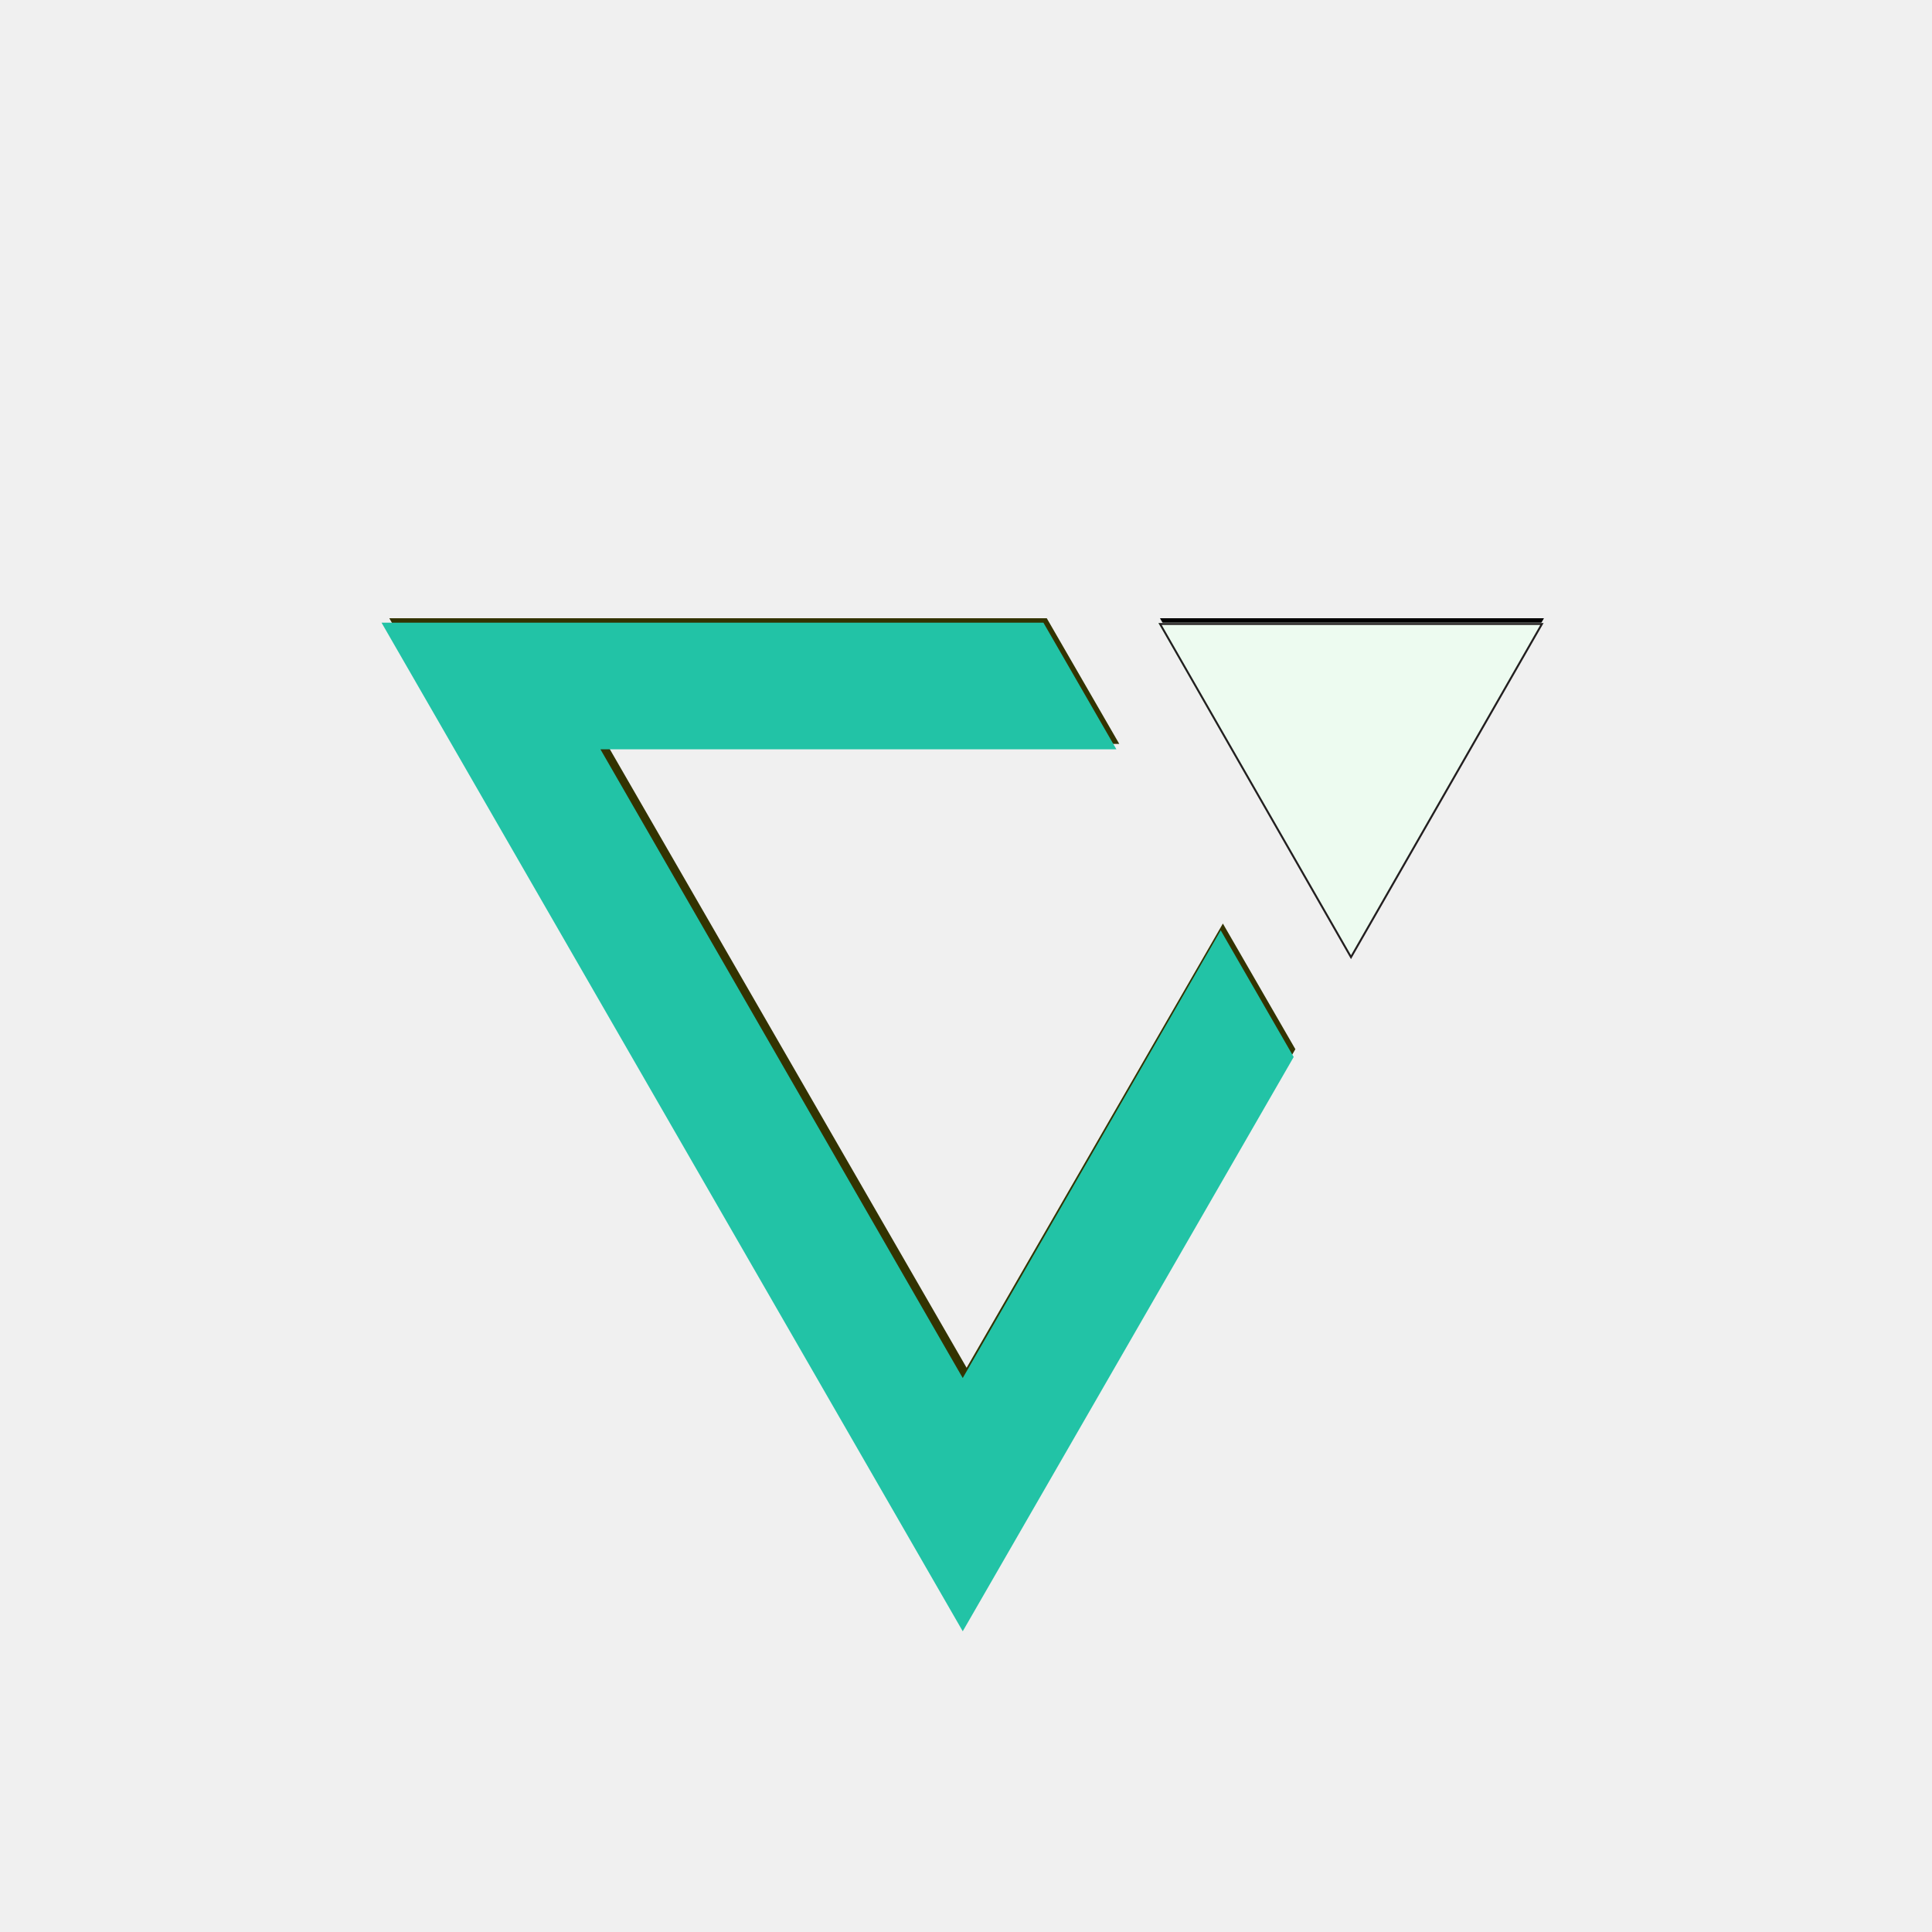
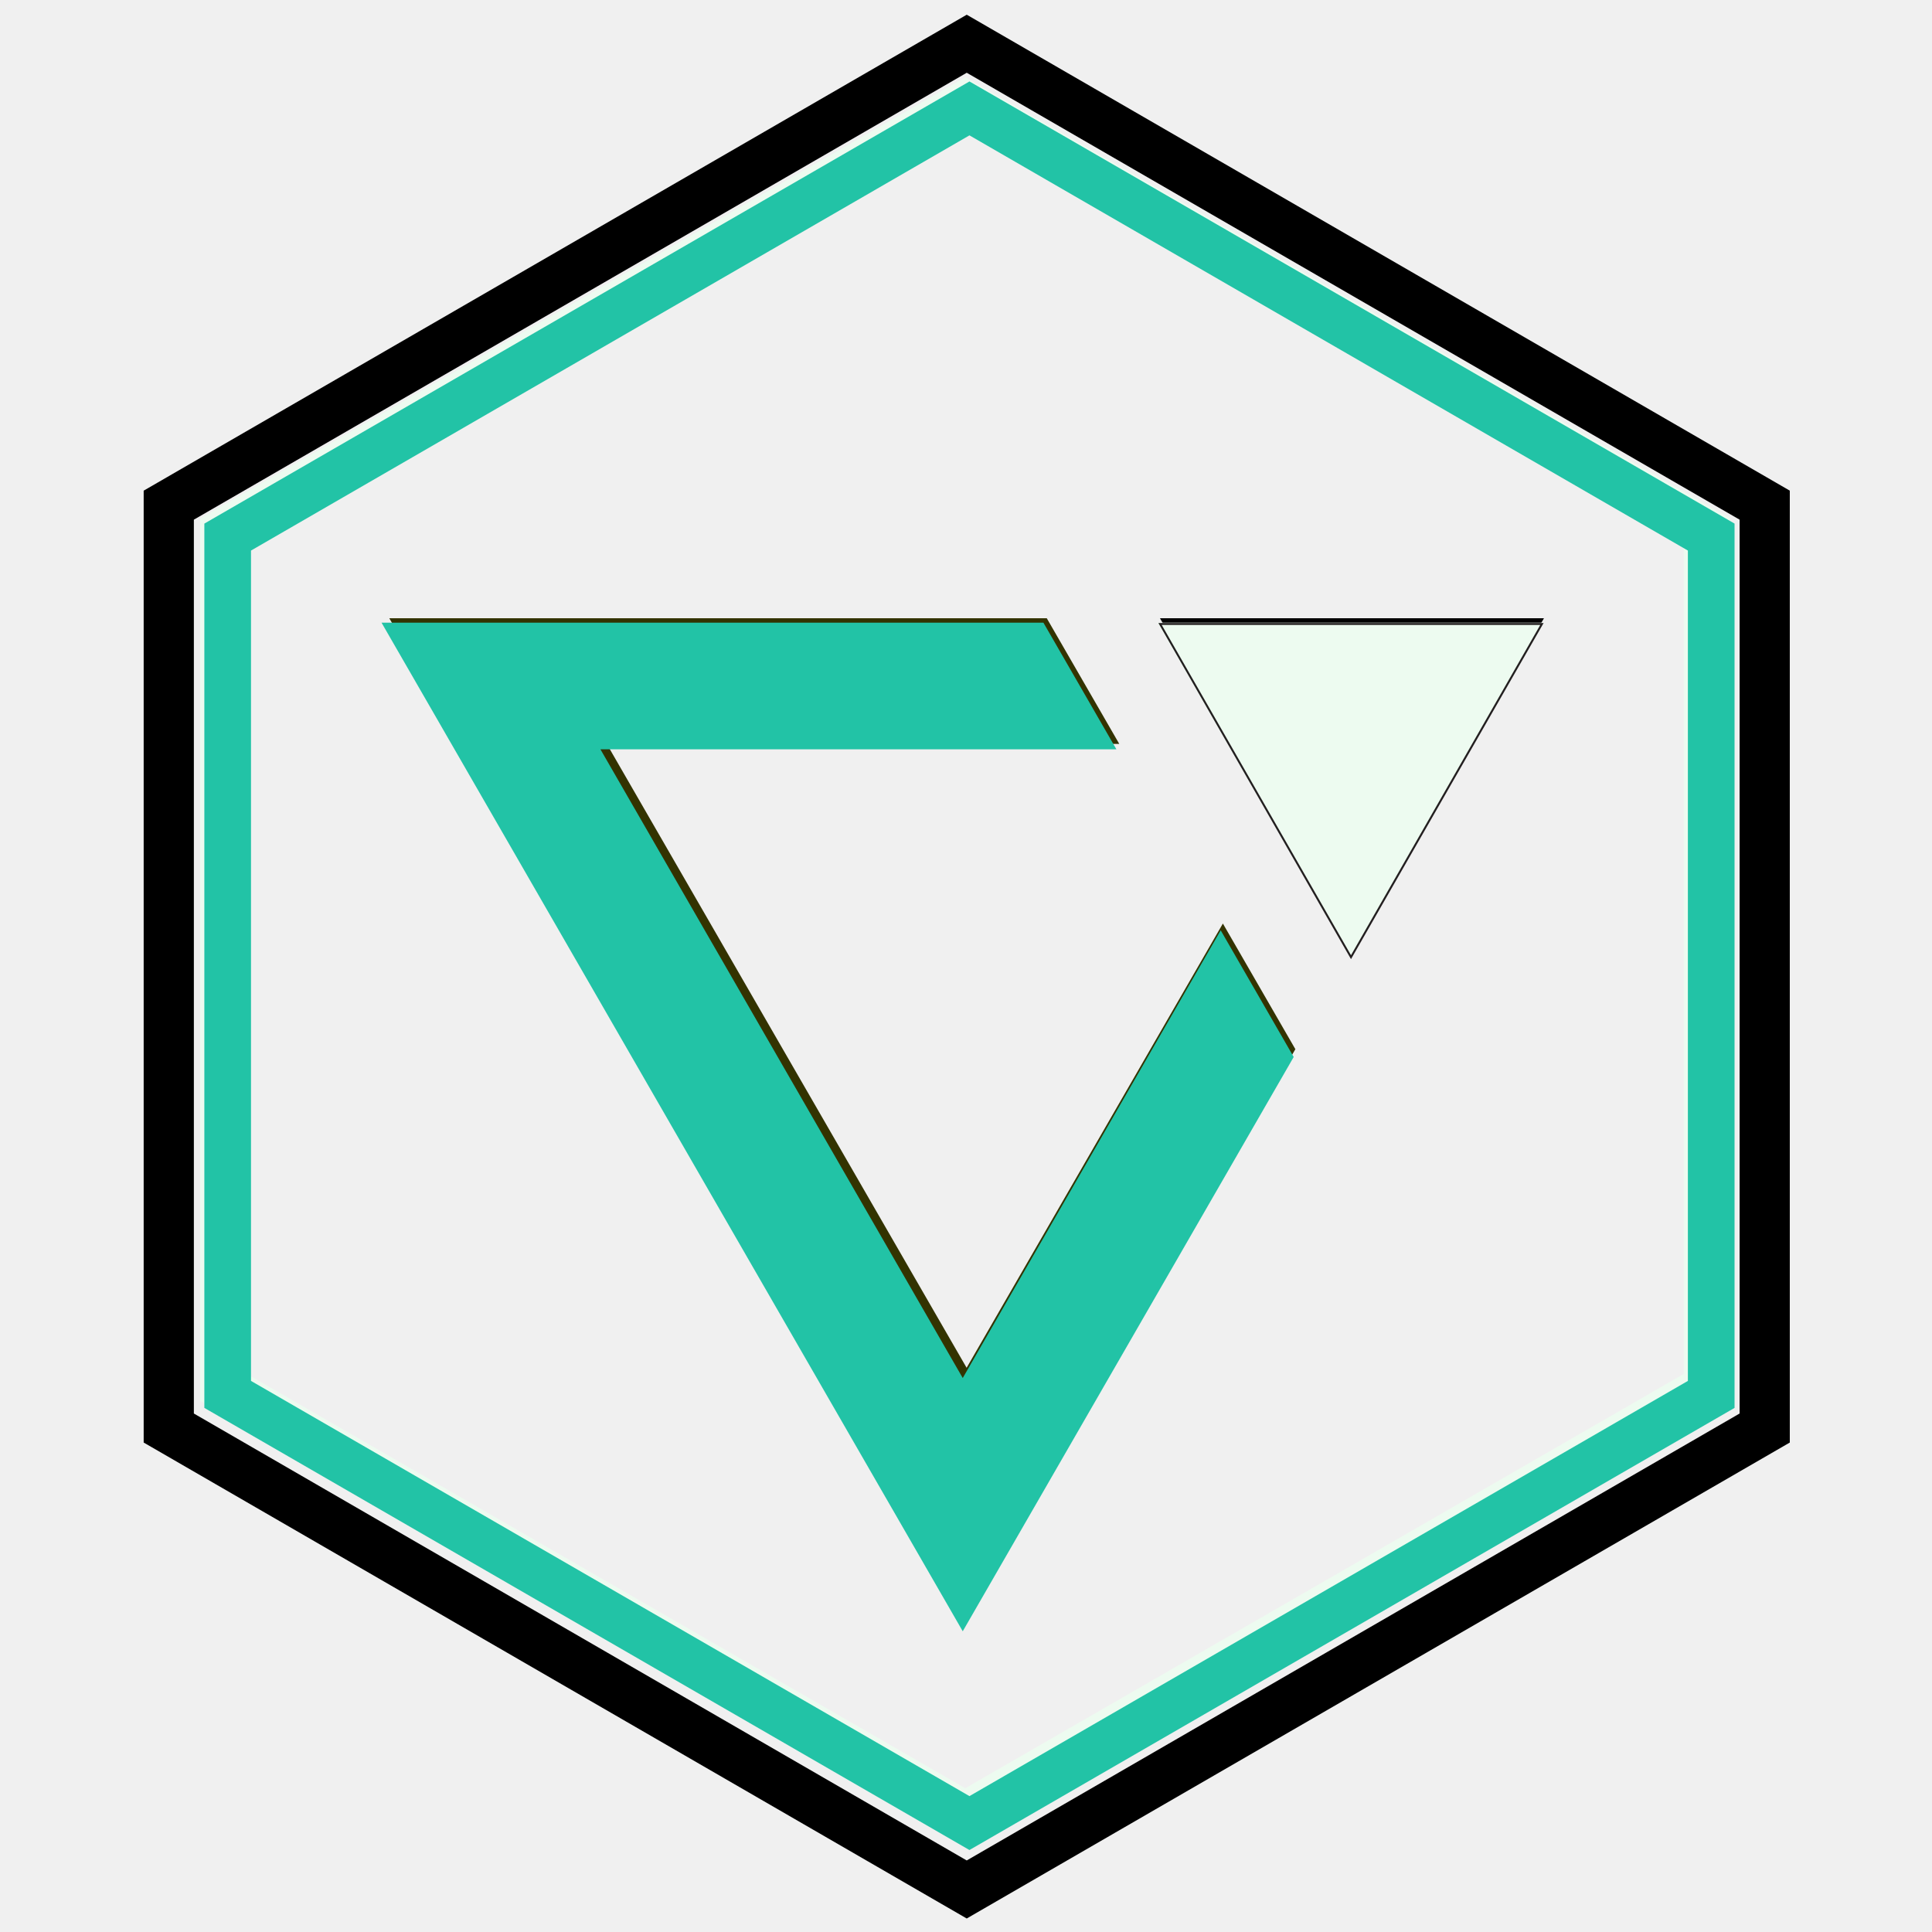
<svg xmlns="http://www.w3.org/2000/svg" width="500" zoomAndPan="magnify" viewBox="0 0 375 375" height="500" preserveAspectRatio="xMidYMid meet" version="1.0">
  <defs>
    <clipPath id="2dafdfa555">
      <path d="M 28.324 6 L 346.324 6 L 346.324 369 L 28.324 369 Z M 28.324 6 " clip-rule="nonzero" />
    </clipPath>
    <clipPath id="cdd3a78dc5">
      <path d="M 39.312 16.633 L 335.562 16.633 L 335.562 358.633 L 39.312 358.633 Z M 39.312 16.633 " clip-rule="nonzero" />
    </clipPath>
    <clipPath id="0241a5c22a">
      <path d="M 38.863 15 L 335.863 15 L 335.863 357.652 L 38.863 357.652 Z M 38.863 15 " clip-rule="nonzero" />
    </clipPath>
    <clipPath id="8e1ec0f7a8">
      <path d="M 39.676 15.699 L 336.676 15.699 L 336.676 359.199 L 39.676 359.199 Z M 39.676 15.699 " clip-rule="nonzero" />
    </clipPath>
    <clipPath id="344f3e47fe">
      <path d="M 27.898 2.742 L 347.398 2.742 L 347.398 372.492 L 27.898 372.492 Z M 27.898 2.742 " clip-rule="nonzero" />
    </clipPath>
    <clipPath id="a852b89b09">
      <path d="M 225 120.004 L 299.723 120.004 L 299.723 185 L 225 185 Z M 225 120.004 " clip-rule="nonzero" />
    </clipPath>
    <clipPath id="8cf9611fb5">
      <path d="M 75.473 120.004 L 252 120.004 L 252 314.254 L 75.473 314.254 Z M 75.473 120.004 " clip-rule="nonzero" />
    </clipPath>
    <clipPath id="426d159870">
      <path d="M 224 120.871 L 299.715 120.871 L 299.715 186 L 224 186 Z M 224 120.871 " clip-rule="nonzero" />
    </clipPath>
    <clipPath id="6092866f52">
      <path d="M 74 120.871 L 252 120.871 L 252 316.621 L 74 316.621 Z M 74 120.871 " clip-rule="nonzero" />
    </clipPath>
    <clipPath id="ca8f7e9d2d">
      <path d="M 224.723 120.918 L 299.723 120.918 L 299.723 186.168 L 224.723 186.168 Z M 224.723 120.918 " clip-rule="nonzero" />
    </clipPath>
    <clipPath id="ebd867a3d8">
      <path d="M 131.895 153.902 L 244.395 153.902 L 244.395 251.402 L 131.895 251.402 Z M 131.895 153.902 " clip-rule="nonzero" />
    </clipPath>
  </defs>
  <rect x="-37.5" width="450" fill="#ffffff" y="-37.5" height="450" fill-opacity="0" />
  <rect x="-37.5" width="450" fill="#ffffff" y="-37.5" height="450" fill-opacity="0" />
  <rect x="-37.5" width="450" fill="#ffffff" y="-37.5" height="450" fill-opacity="0" />
  <path fill="#ffffff" d="M 37.41 100.449 L 37.41 273.141 L 187.324 360.625 L 338.375 273.141 L 338.375 100.449 L 187.324 14.105 Z M 37.41 100.449 " fill-opacity="0" fill-rule="nonzero" />
  <g clip-path="url(#2dafdfa555)">
    <path fill="#ffffff" d="M 187.324 368.578 C 186.188 368.578 183.918 368.578 182.781 367.441 L 32.867 281.094 C 29.461 278.824 28.324 276.551 28.324 273.141 L 28.324 100.449 C 28.324 97.043 29.461 94.77 32.867 93.633 L 183.918 7.289 C 186.188 6.152 189.594 6.152 191.867 7.289 L 342.918 93.633 C 345.188 94.77 346.324 97.043 346.324 100.449 L 346.324 274.277 C 346.324 277.688 345.188 279.957 341.781 281.094 L 190.73 367.441 C 190.73 368.578 188.461 368.578 187.324 368.578 Z M 45.359 268.598 L 187.324 350.398 L 329.289 268.598 L 329.289 104.996 L 187.324 23.195 L 45.359 104.996 Z M 45.359 268.598 " fill-opacity="0" fill-rule="nonzero" />
  </g>
  <g clip-path="url(#cdd3a78dc5)">
    <path fill="#000000" d="M 187.449 28.922 L 324.719 108.266 L 324.719 266.965 L 187.449 346.316 L 50.18 266.965 L 50.18 108.273 L 187.449 28.922 M 187.449 16.609 L 39.531 102.117 L 39.531 273.125 L 187.449 358.625 L 335.367 273.125 L 335.367 102.117 Z M 187.449 16.609 " fill-opacity="0" fill-rule="nonzero" />
  </g>
  <g clip-path="url(#0241a5c22a)">
-     <path fill="#edfbf0" d="M 38.855 100.645 L 38.855 271.906 L 187.359 357.539 L 335.863 271.91 L 335.863 100.645 L 187.359 15.012 Z M 326.809 266.688 L 187.359 347.098 L 47.91 266.688 L 47.91 105.867 L 187.359 25.457 L 326.809 105.867 Z M 326.809 266.688 " fill-opacity="0" fill-rule="nonzero" />
+     <path fill="#edfbf0" d="M 38.855 100.645 L 38.855 271.906 L 187.359 357.539 L 335.863 271.91 L 335.863 100.645 L 187.359 15.012 Z M 326.809 266.688 L 187.359 347.098 L 47.91 266.688 L 47.91 105.867 L 187.359 25.457 L 326.809 105.867 Z M 326.809 266.688 " fill-opacity="1" fill-rule="nonzero" />
  </g>
  <g clip-path="url(#8e1ec0f7a8)">
-     <path fill="#22c3a6" d="M 39.664 101.629 L 39.664 273.27 L 188.168 359.09 L 336.676 273.27 L 336.676 101.629 L 188.172 15.809 L 39.668 101.629 Z M 327.617 268.035 L 188.168 348.625 L 48.719 268.035 L 48.719 106.863 L 188.172 26.273 L 327.617 106.863 Z M 327.617 268.035 " fill-opacity="0" fill-rule="nonzero" />
+     <path fill="#22c3a6" d="M 39.664 101.629 L 39.664 273.27 L 188.168 359.09 L 336.676 273.27 L 336.676 101.629 L 188.172 15.809 L 39.668 101.629 Z M 327.617 268.035 L 188.168 348.625 L 48.719 268.035 L 48.719 106.863 L 188.172 26.273 L 327.617 106.863 Z M 327.617 268.035 " fill-opacity="1" fill-rule="nonzero" />
  </g>
  <g clip-path="url(#344f3e47fe)">
-     <path fill="#000000" d="M 27.887 95.234 L 27.887 279.996 L 187.641 372.379 L 347.398 279.996 L 347.398 95.234 L 187.645 2.855 L 27.891 95.234 Z M 337.656 274.363 L 187.641 361.113 L 37.629 274.363 L 37.629 100.867 L 187.645 14.121 L 337.656 100.867 Z M 337.656 274.363 " fill-opacity="0" fill-rule="nonzero" />
+     <path fill="#000000" d="M 27.887 95.234 L 27.887 279.996 L 187.641 372.379 L 347.398 279.996 L 347.398 95.234 L 187.645 2.855 L 27.891 95.234 Z M 337.656 274.363 L 187.641 361.113 L 37.629 274.363 L 37.629 100.867 L 187.645 14.121 L 337.656 100.867 Z M 337.656 274.363 " fill-opacity="1" fill-rule="nonzero" />
  </g>
  <g clip-path="url(#a852b89b09)">
    <path fill="#000000" d="M 262.418 184.605 L 225.148 119.996 L 299.684 119.996 Z M 262.418 184.605 " fill-opacity="1" fill-rule="nonzero" />
  </g>
  <path fill="#333300" d="M 187.621 218.926 L 157.879 167.355 L 217.367 167.355 Z M 187.621 218.926 " fill-opacity="0" fill-rule="nonzero" />
  <g clip-path="url(#8cf9611fb5)">
    <path fill="#333300" d="M 237.359 179.258 L 187.621 265.488 L 117.77 144.387 L 217.246 144.387 L 203.176 119.996 L 75.562 119.996 L 187.621 314.266 L 251.43 203.648 Z M 237.359 179.258 " fill-opacity="1" fill-rule="nonzero" />
  </g>
  <g clip-path="url(#426d159870)">
    <path fill="#edfbf0" d="M 262.164 185.969 L 224.645 120.859 L 299.68 120.859 Z M 262.164 185.969 " fill-opacity="1" fill-rule="nonzero" />
  </g>
  <path fill="#22c3a6" d="M 186.867 220.551 L 156.926 168.582 L 216.812 168.582 Z M 186.867 220.551 " fill-opacity="0" fill-rule="nonzero" />
  <g clip-path="url(#6092866f52)">
    <path fill="#22c3a6" d="M 236.938 180.578 L 186.867 267.473 L 116.543 145.438 L 216.691 145.438 L 202.527 120.859 L 74.055 120.859 L 186.867 316.629 L 251.105 205.16 Z M 236.938 180.578 " fill-opacity="1" fill-rule="nonzero" />
  </g>
  <g clip-path="url(#ca8f7e9d2d)">
    <path fill="#231f20" d="M 224.84 120.926 L 299.617 120.926 L 299.453 121.211 L 262.227 186.168 Z M 298.961 121.305 L 225.492 121.305 L 262.227 185.406 Z M 298.961 121.305 " fill-opacity="1" fill-rule="nonzero" />
  </g>
  <g clip-path="url(#ebd867a3d8)">
    <path fill="#ffffff" d="M 244.395 153.918 L 188.145 251.387 L 131.895 153.918 Z M 244.395 153.918 " fill-opacity="0" fill-rule="nonzero" />
  </g>
</svg>
